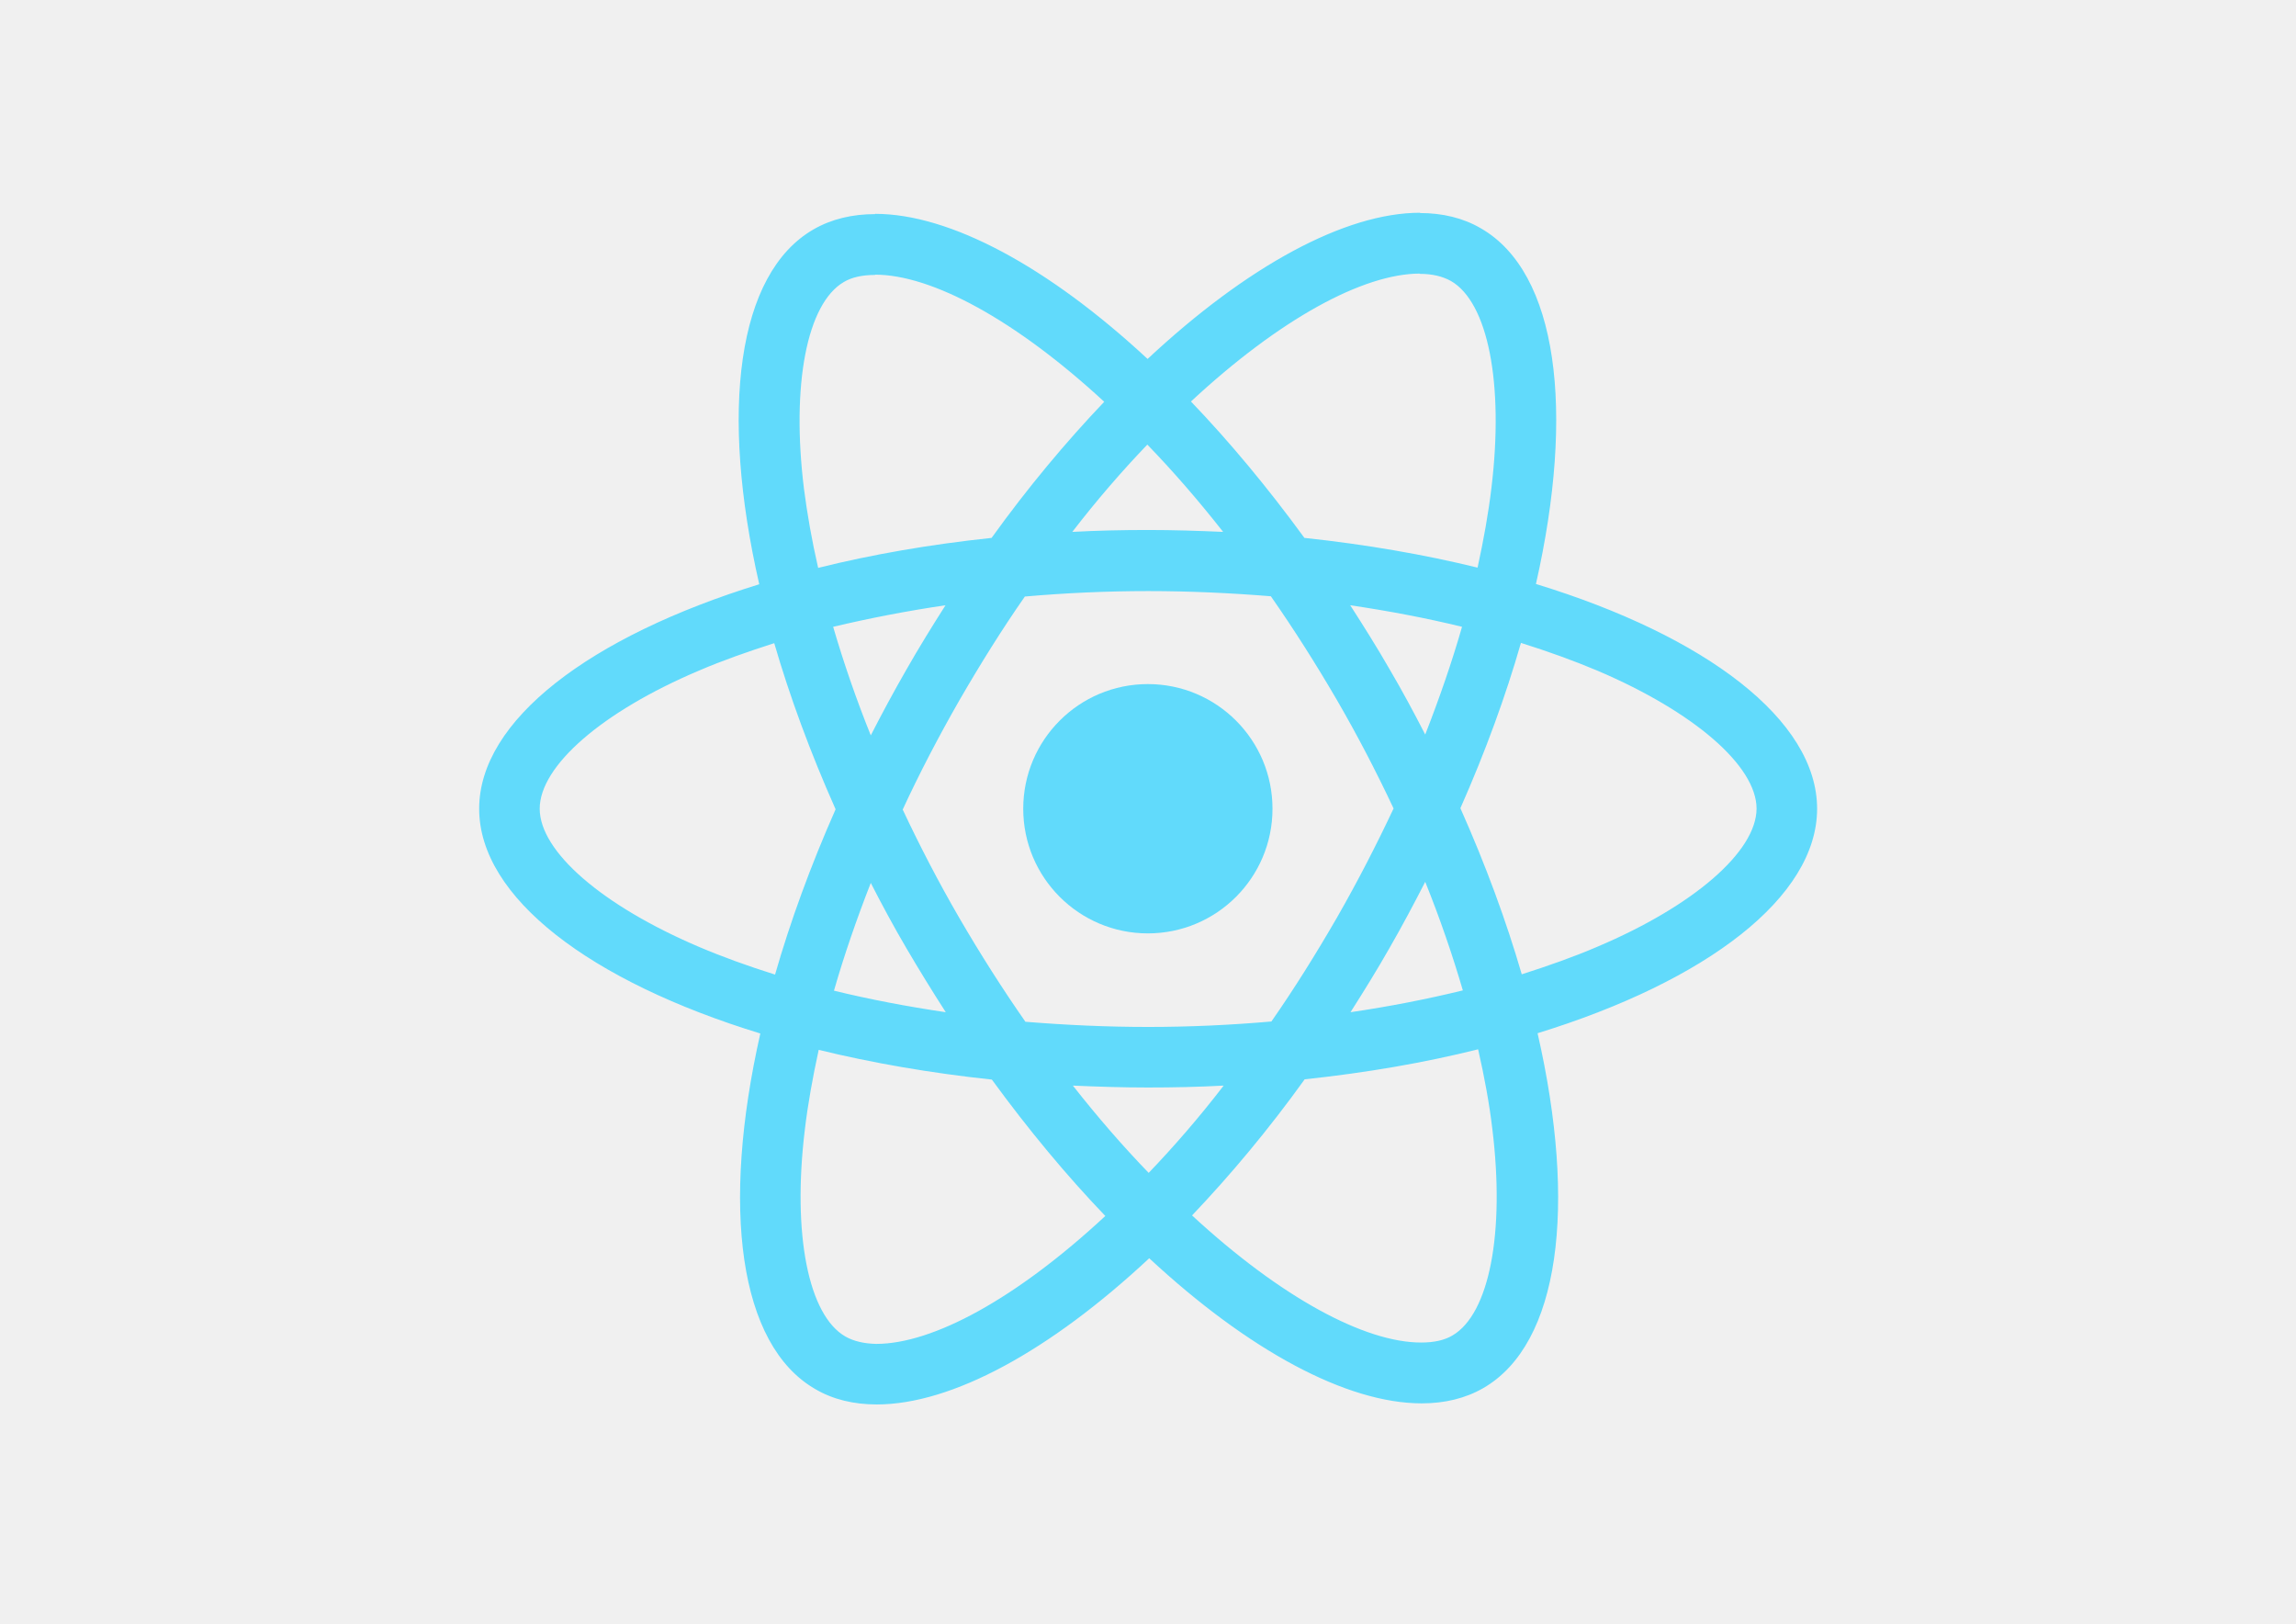
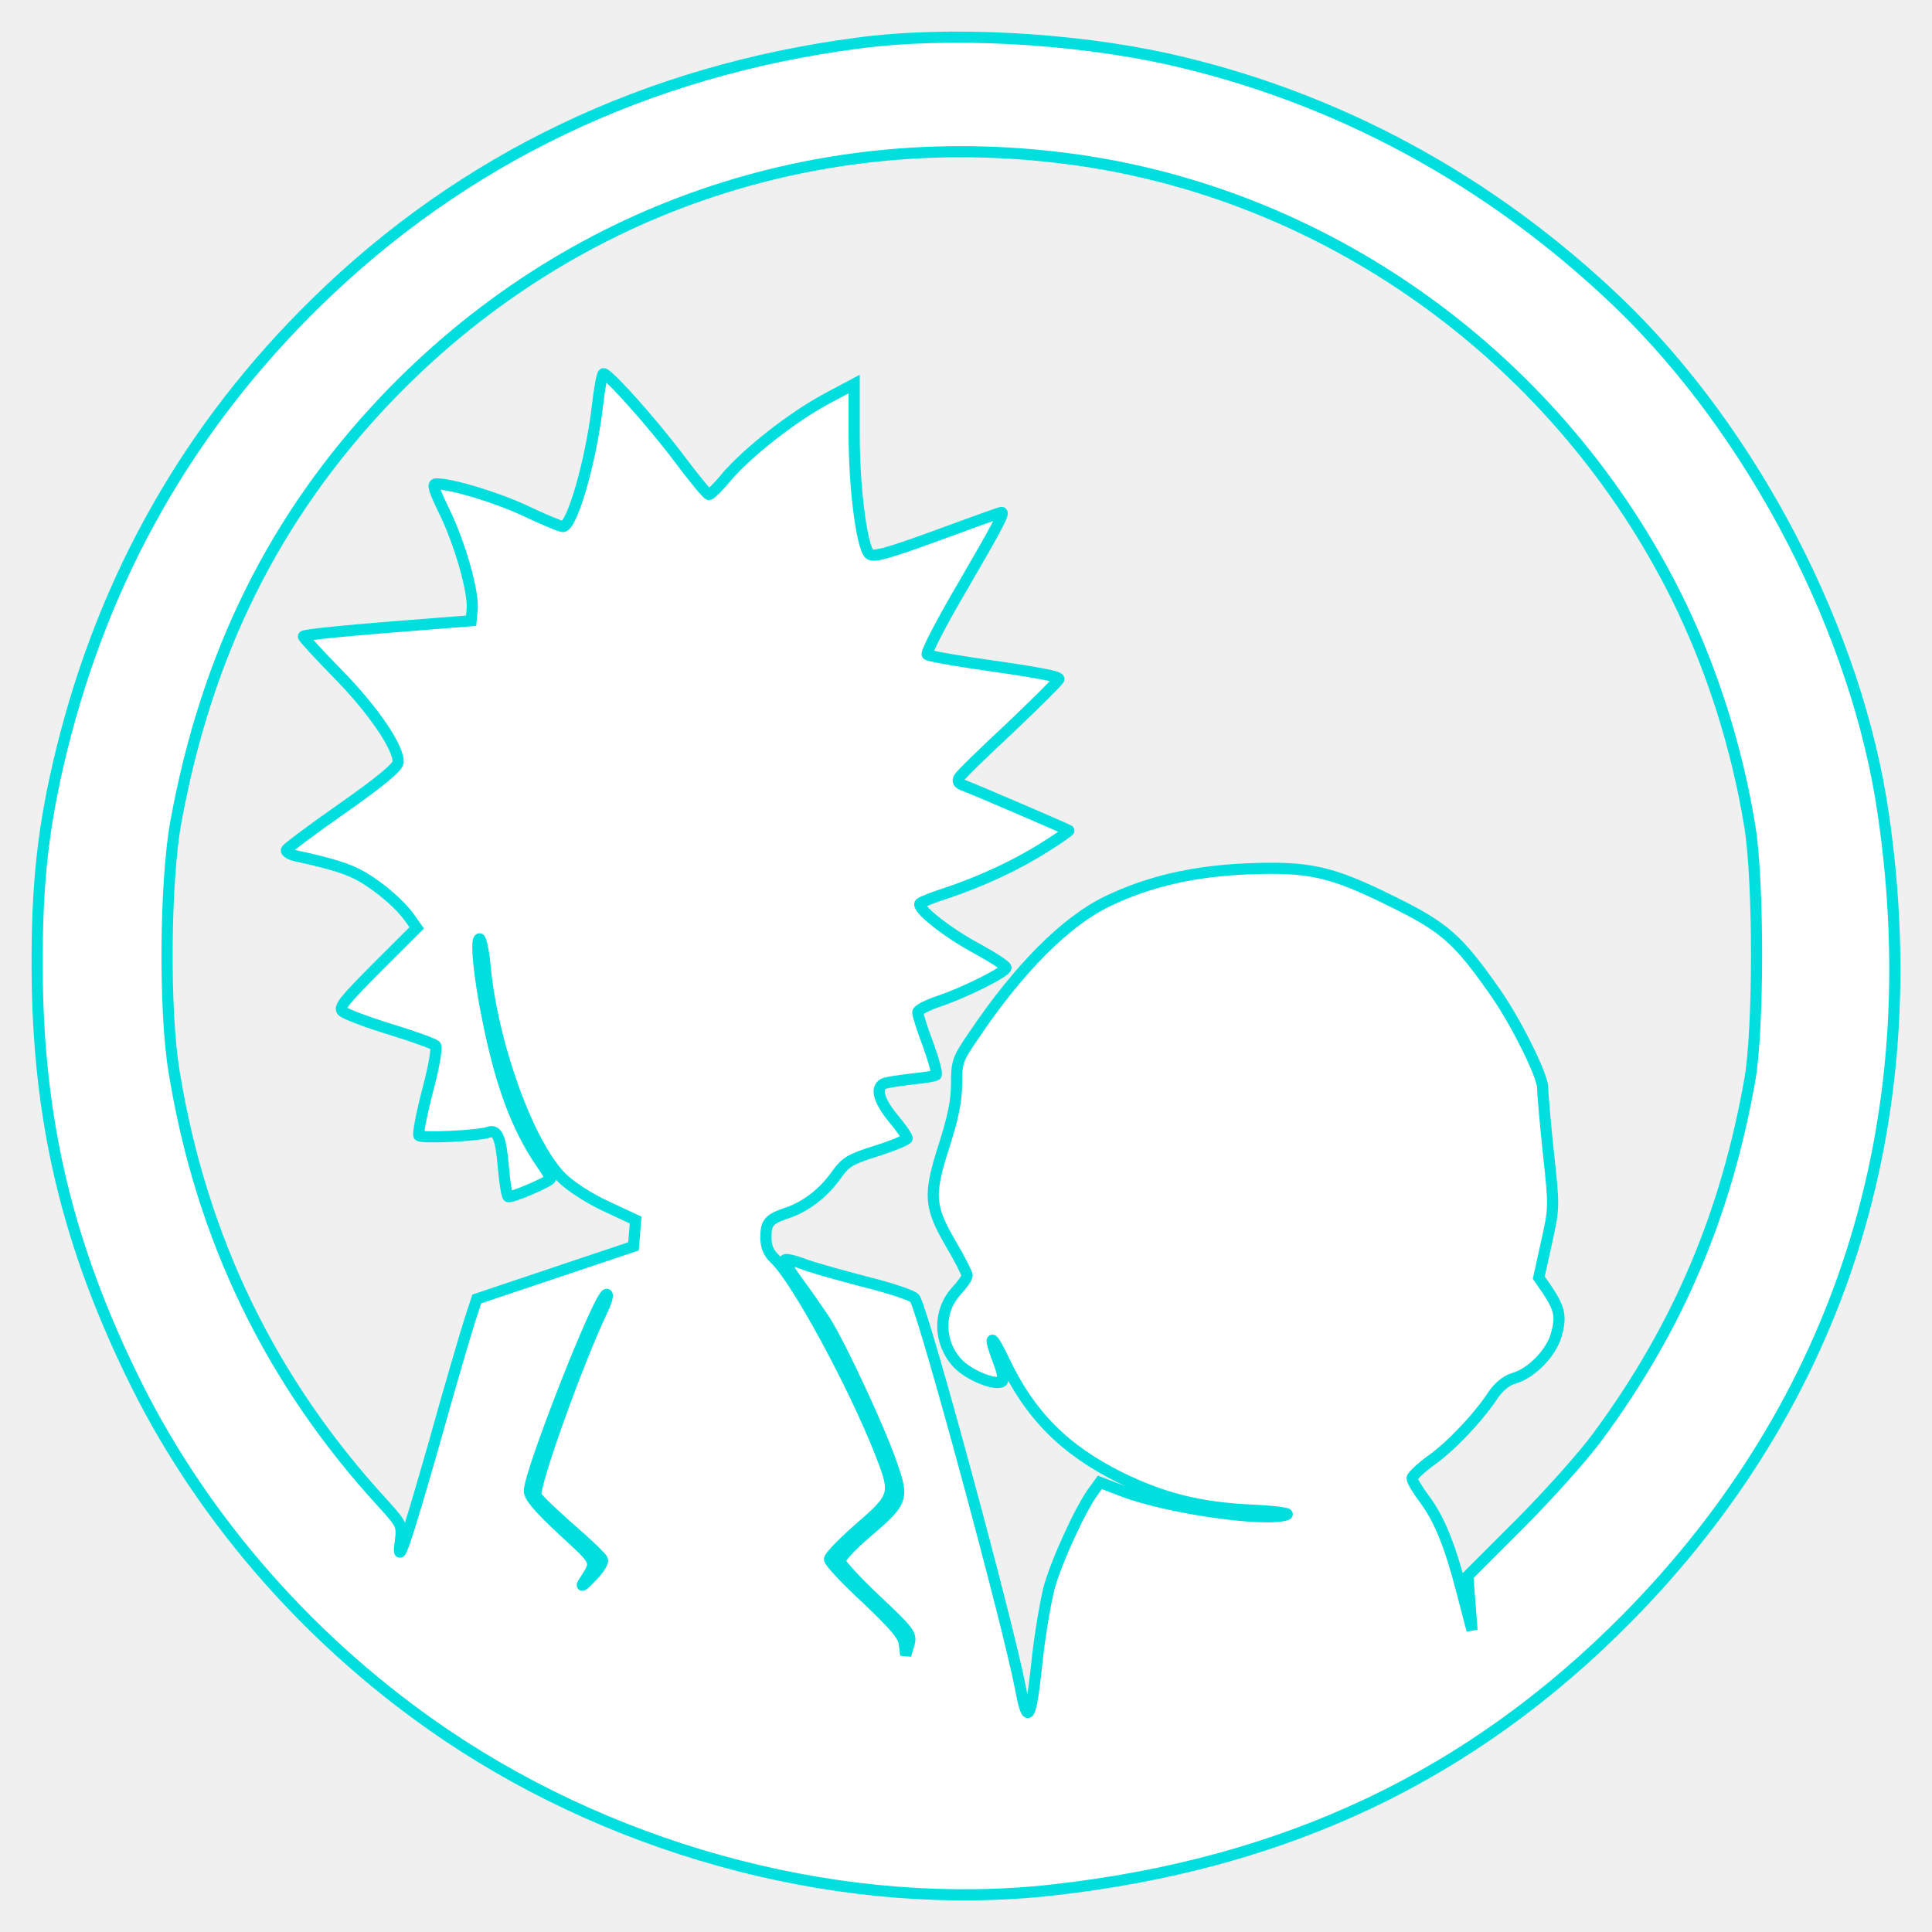
- <svg xmlns="http://www.w3.org/2000/svg" viewBox="0 0 841.9 595.3">
-   <g fill="#61DAFB">
-     <path d="M666.3 296.5c0-32.5-40.7-63.3-103.1-82.4 14.4-63.6 8-114.2-20.2-130.4-6.5-3.8-14.1-5.6-22.4-5.6v22.3c4.6 0 8.3.9 11.4 2.6 13.6 7.8 19.5 37.5 14.9 75.7-1.1 9.4-2.9 19.3-5.1 29.4-19.6-4.8-41-8.5-63.5-10.9-13.5-18.5-27.5-35.3-41.6-50 32.6-30.3 63.2-46.9 84-46.9V78c-27.5 0-63.5 19.6-99.9 53.6-36.4-33.8-72.4-53.2-99.9-53.2v22.3c20.7 0 51.4 16.5 84 46.6-14 14.7-28 31.4-41.3 49.9-22.6 2.4-44 6.1-63.6 11-2.3-10-4-19.7-5.2-29-4.7-38.2 1.1-67.9 14.6-75.8 3-1.8 6.9-2.6 11.5-2.6V78.5c-8.4 0-16 1.8-22.6 5.6-28.1 16.2-34.4 66.7-19.9 130.1-62.2 19.2-102.7 49.9-102.7 82.3 0 32.5 40.7 63.3 103.1 82.4-14.4 63.6-8 114.2 20.2 130.4 6.5 3.8 14.1 5.6 22.5 5.6 27.5 0 63.5-19.6 99.9-53.6 36.4 33.8 72.4 53.2 99.9 53.2 8.4 0 16-1.8 22.6-5.6 28.1-16.2 34.4-66.7 19.9-130.1 62-19.1 102.5-49.9 102.5-82.3zm-130.2-66.7c-3.7 12.9-8.3 26.2-13.5 39.5-4.1-8-8.4-16-13.1-24-4.6-8-9.5-15.8-14.4-23.4 14.2 2.1 27.9 4.7 41 7.9zm-45.8 106.5c-7.8 13.5-15.8 26.3-24.1 38.2-14.9 1.3-30 2-45.2 2-15.1 0-30.2-.7-45-1.9-8.3-11.9-16.4-24.6-24.2-38-7.6-13.1-14.5-26.4-20.8-39.8 6.2-13.4 13.2-26.8 20.7-39.9 7.8-13.5 15.8-26.3 24.1-38.2 14.9-1.3 30-2 45.2-2 15.1 0 30.2.7 45 1.9 8.3 11.9 16.4 24.6 24.2 38 7.6 13.1 14.5 26.4 20.8 39.8-6.3 13.4-13.2 26.8-20.7 39.9zm32.3-13c5.4 13.4 10 26.8 13.8 39.8-13.1 3.2-26.9 5.9-41.2 8 4.9-7.7 9.8-15.6 14.4-23.7 4.6-8 8.9-16.1 13-24.1zM421.2 430c-9.3-9.6-18.6-20.3-27.8-32 9 .4 18.2.7 27.5.7 9.4 0 18.7-.2 27.8-.7-9 11.7-18.3 22.4-27.5 32zm-74.4-58.9c-14.2-2.1-27.9-4.7-41-7.9 3.7-12.9 8.3-26.2 13.5-39.5 4.1 8 8.4 16 13.1 24 4.7 8 9.5 15.8 14.4 23.4zM420.7 163c9.3 9.6 18.6 20.3 27.8 32-9-.4-18.2-.7-27.5-.7-9.4 0-18.7.2-27.8.7 9-11.7 18.3-22.4 27.5-32zm-74 58.9c-4.9 7.7-9.8 15.6-14.4 23.7-4.6 8-8.9 16-13 24-5.4-13.4-10-26.8-13.8-39.8 13.1-3.1 26.9-5.8 41.2-7.9zm-90.5 125.2c-35.4-15.1-58.3-34.9-58.3-50.6 0-15.7 22.9-35.6 58.3-50.6 8.6-3.7 18-7 27.7-10.1 5.7 19.6 13.2 40 22.5 60.9-9.2 20.8-16.6 41.1-22.2 60.6-9.9-3.1-19.3-6.5-28-10.2zM310 490c-13.6-7.8-19.5-37.5-14.9-75.7 1.1-9.4 2.9-19.3 5.1-29.4 19.6 4.8 41 8.5 63.5 10.9 13.5 18.5 27.5 35.3 41.6 50-32.6 30.3-63.2 46.9-84 46.9-4.5-.1-8.3-1-11.3-2.7zm237.2-76.2c4.7 38.2-1.1 67.9-14.6 75.8-3 1.8-6.9 2.6-11.5 2.6-20.7 0-51.4-16.5-84-46.6 14-14.7 28-31.4 41.3-49.9 22.6-2.4 44-6.1 63.6-11 2.3 10.1 4.1 19.8 5.2 29.1zm38.5-66.7c-8.6 3.7-18 7-27.7 10.1-5.7-19.6-13.2-40-22.5-60.9 9.2-20.8 16.6-41.1 22.2-60.6 9.9 3.1 19.3 6.5 28.1 10.2 35.4 15.1 58.3 34.9 58.3 50.6-.1 15.7-23 35.6-58.4 50.6zM320.8 78.4z" />
-     <circle cx="420.9" cy="296.5" r="45.7" />
-     <path d="M520.5 78.1z" />
-   </g>
+ <svg xmlns="http://www.w3.org/2000/svg" viewBox="-1 -1 52 52">
+   <path d="M22.085 0.161C16.402 0.907 11.461 3.27 7.508 7.145C4.096 10.484 1.806 14.511 0.656 19.199C0.162 21.218 -0.009 22.768 0 25.035C0.01 29.149 0.818 32.536 2.671 36.267C4.524 39.98 7.451 43.299 11.024 45.71C15.794 48.925 21.848 50.475 27.312 49.872C33.584 49.174 38.592 46.81 42.811 42.534C48.513 36.746 50.908 29.264 49.691 20.922C48.988 16.023 46.185 10.627 42.545 7.135C39.105 3.844 34.971 1.605 30.448 0.591C27.854 0.017 24.518 -0.165 22.085 0.161ZM28.082 3.318C34.933 4.322 40.986 8.752 44.123 15.057C45.073 16.97 45.757 19.132 46.099 21.256C46.337 22.73 46.337 26.681 46.099 28.049C45.462 31.666 44.17 34.727 42.003 37.664C41.642 38.162 40.702 39.214 39.922 39.999L38.506 41.415L38.563 42.151L38.62 42.878L38.345 41.826C38.022 40.573 37.736 39.874 37.318 39.319C37.147 39.09 37.005 38.851 37.005 38.784C37.014 38.726 37.252 38.497 37.547 38.286C38.079 37.903 38.81 37.128 39.209 36.516C39.352 36.315 39.552 36.153 39.751 36.095C40.226 35.961 40.768 35.397 40.892 34.909C41.025 34.44 40.977 34.22 40.654 33.732L40.416 33.388L40.625 32.441C40.834 31.503 40.834 31.484 40.673 30.01C40.587 29.197 40.521 28.413 40.521 28.279C40.521 27.944 39.789 26.471 39.209 25.657C38.24 24.28 37.879 23.954 36.473 23.265C34.838 22.452 34.239 22.318 32.586 22.385C31.142 22.443 29.925 22.72 28.813 23.256C27.692 23.792 26.419 25.064 25.193 26.892C24.774 27.504 24.746 27.58 24.746 28.174C24.746 28.633 24.651 29.082 24.404 29.857C23.986 31.168 24.005 31.474 24.604 32.498C24.841 32.9 25.031 33.282 25.031 33.33C25.031 33.388 24.908 33.569 24.746 33.742C24.242 34.287 24.252 35.129 24.774 35.693C25.069 36.009 25.791 36.306 25.972 36.181C26.019 36.153 25.981 35.913 25.877 35.655C25.592 34.899 25.668 34.871 26.019 35.607C26.713 37.081 27.654 38.028 29.165 38.774C30.305 39.329 31.284 39.578 32.681 39.645C33.308 39.673 33.736 39.731 33.631 39.769C33.061 39.97 30.438 39.597 29.231 39.138L28.604 38.898L28.443 39.118C28.091 39.578 27.397 41.099 27.226 41.778C27.131 42.17 26.998 42.965 26.932 43.538C26.742 45.328 26.666 45.49 26.466 44.438C26.134 42.697 23.9 34.45 23.625 33.952C23.587 33.876 22.988 33.675 22.294 33.502C21.601 33.321 20.84 33.11 20.603 33.014C20.375 32.928 20.156 32.881 20.128 32.909C20.099 32.938 20.261 33.215 20.489 33.522C20.717 33.828 21.04 34.297 21.211 34.555C21.658 35.272 22.693 37.511 22.997 38.401C23.33 39.348 23.302 39.415 22.304 40.267C21.924 40.592 21.61 40.927 21.61 41.013C21.61 41.089 22.047 41.568 22.579 42.065C23.501 42.936 23.539 42.993 23.463 43.261L23.378 43.548L23.34 43.252C23.321 43.022 23.093 42.764 22.323 42.027C21.772 41.52 21.325 41.041 21.325 40.965C21.325 40.898 21.667 40.544 22.076 40.18C23.121 39.281 23.131 39.224 22.703 38.123C21.981 36.277 20.432 33.426 19.861 32.89C19.681 32.718 19.614 32.555 19.614 32.297C19.614 31.905 19.7 31.809 20.185 31.646C20.679 31.484 21.163 31.111 21.496 30.642C21.762 30.269 21.876 30.202 22.608 29.972C23.055 29.829 23.416 29.675 23.416 29.637C23.416 29.589 23.245 29.341 23.035 29.092C22.627 28.594 22.551 28.241 22.826 28.154C22.912 28.126 23.245 28.078 23.558 28.04C23.872 28.011 24.157 27.963 24.195 27.934C24.233 27.915 24.138 27.552 23.986 27.131C23.824 26.71 23.701 26.308 23.701 26.25C23.701 26.183 23.948 26.059 24.252 25.954C24.927 25.734 26.076 25.16 26.076 25.045C26.076 24.997 25.725 24.767 25.307 24.538C24.48 24.098 23.644 23.428 23.767 23.313C23.805 23.275 24.147 23.141 24.508 23.026C25.421 22.72 26.39 22.27 27.15 21.782C27.502 21.562 27.787 21.362 27.768 21.352C27.73 21.323 25.155 20.213 24.908 20.127C24.794 20.08 24.765 20.022 24.812 19.936C24.851 19.86 25.478 19.247 26.2 18.578C26.913 17.898 27.502 17.315 27.502 17.276C27.502 17.2 26.913 17.095 25.174 16.846C24.547 16.75 23.995 16.654 23.957 16.616C23.91 16.578 24.347 15.736 24.927 14.751C25.867 13.134 26.048 12.789 25.953 12.789C25.934 12.789 25.155 13.067 24.223 13.411C22.864 13.909 22.494 14.004 22.399 13.909C22.19 13.698 21.99 12.12 21.99 10.704V9.336L21.22 9.747C20.318 10.235 19.111 11.182 18.55 11.842C18.341 12.101 18.122 12.311 18.084 12.311C18.037 12.311 17.676 11.871 17.267 11.325C16.564 10.388 15.376 9.058 15.243 9.058C15.205 9.058 15.129 9.479 15.072 9.986C14.901 11.421 14.397 13.172 14.15 13.172C14.084 13.172 13.628 12.981 13.143 12.751C12.364 12.387 11.176 12.024 10.739 12.024C10.625 12.024 10.682 12.196 10.957 12.761C11.375 13.612 11.755 14.942 11.708 15.401L11.68 15.707L10.824 15.774C8.334 15.966 7.166 16.081 7.166 16.128C7.166 16.167 7.584 16.616 8.097 17.142C9.057 18.118 9.76 19.161 9.712 19.525C9.693 19.659 9.209 20.06 8.211 20.759C7.403 21.323 6.728 21.83 6.709 21.878C6.69 21.926 6.795 21.993 6.947 22.031C7.964 22.251 8.401 22.395 8.762 22.605C9.256 22.902 9.769 23.342 10.026 23.706L10.216 23.974L9.152 25.035C8.258 25.935 8.106 26.116 8.22 26.222C8.296 26.289 8.867 26.509 9.494 26.7C10.121 26.892 10.672 27.092 10.72 27.14C10.767 27.188 10.691 27.676 10.511 28.346C10.349 28.968 10.245 29.513 10.273 29.561C10.321 29.647 11.889 29.57 12.145 29.475C12.383 29.389 12.478 29.618 12.544 30.374C12.582 30.814 12.639 31.187 12.677 31.206C12.753 31.254 13.818 30.795 13.818 30.718C13.818 30.69 13.694 30.489 13.542 30.269C12.905 29.331 12.468 28.154 12.126 26.423C11.898 25.322 11.793 24.27 11.908 24.27C11.946 24.27 12.012 24.576 12.05 24.949C12.24 27.083 13.219 29.79 14.112 30.69C14.34 30.919 14.835 31.245 15.31 31.465L16.108 31.838L16.079 32.192L16.051 32.546L13.941 33.254L11.832 33.962L11.642 34.545C11.537 34.871 11.1 36.353 10.682 37.856C9.902 40.582 9.665 41.271 9.779 40.458C9.826 40.056 9.807 40.018 9.323 39.482C6.291 36.191 4.419 32.335 3.688 27.858C3.412 26.222 3.44 22.72 3.735 21.113C4.562 16.597 6.386 12.914 9.37 9.766C14.236 4.648 21.049 2.294 28.082 3.318ZM15.224 34.239C14.54 35.665 13.323 39.08 13.428 39.262C13.476 39.348 13.884 39.74 14.34 40.142C14.806 40.544 15.196 40.917 15.215 40.984C15.243 41.051 15.101 41.261 14.901 41.462C14.692 41.682 14.616 41.73 14.711 41.587C15.082 41.003 15.11 41.08 14.15 40.19C13.504 39.587 13.248 39.291 13.248 39.128C13.248 38.63 15.129 33.837 15.329 33.837C15.376 33.837 15.329 34.019 15.224 34.239Z" stroke="#00DFDD" stroke-width="0.3" fill="#FFFFFf" />
</svg>
